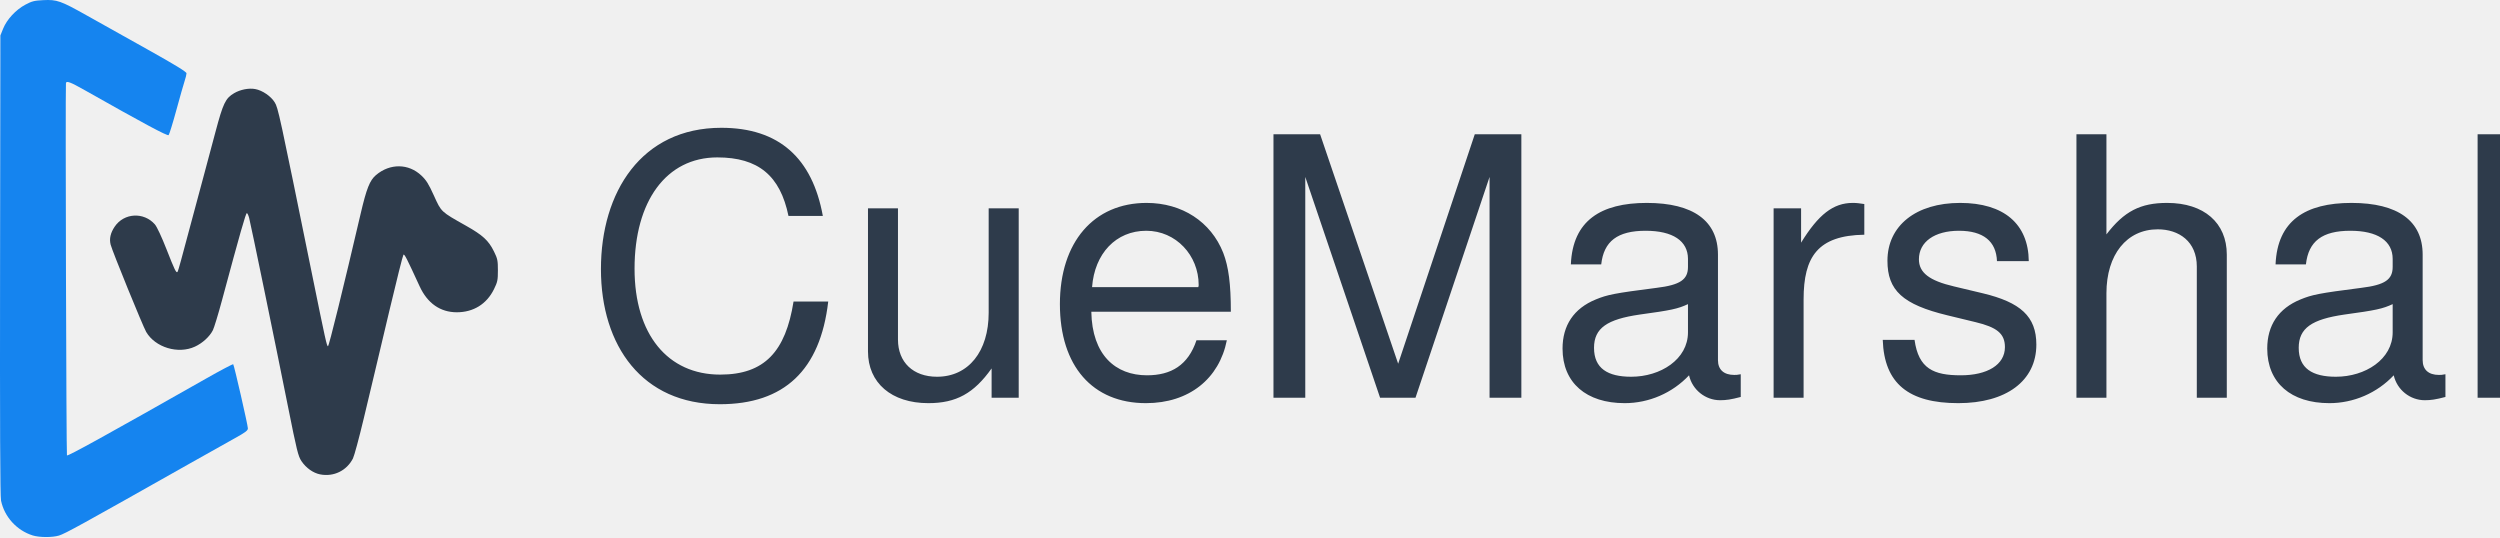
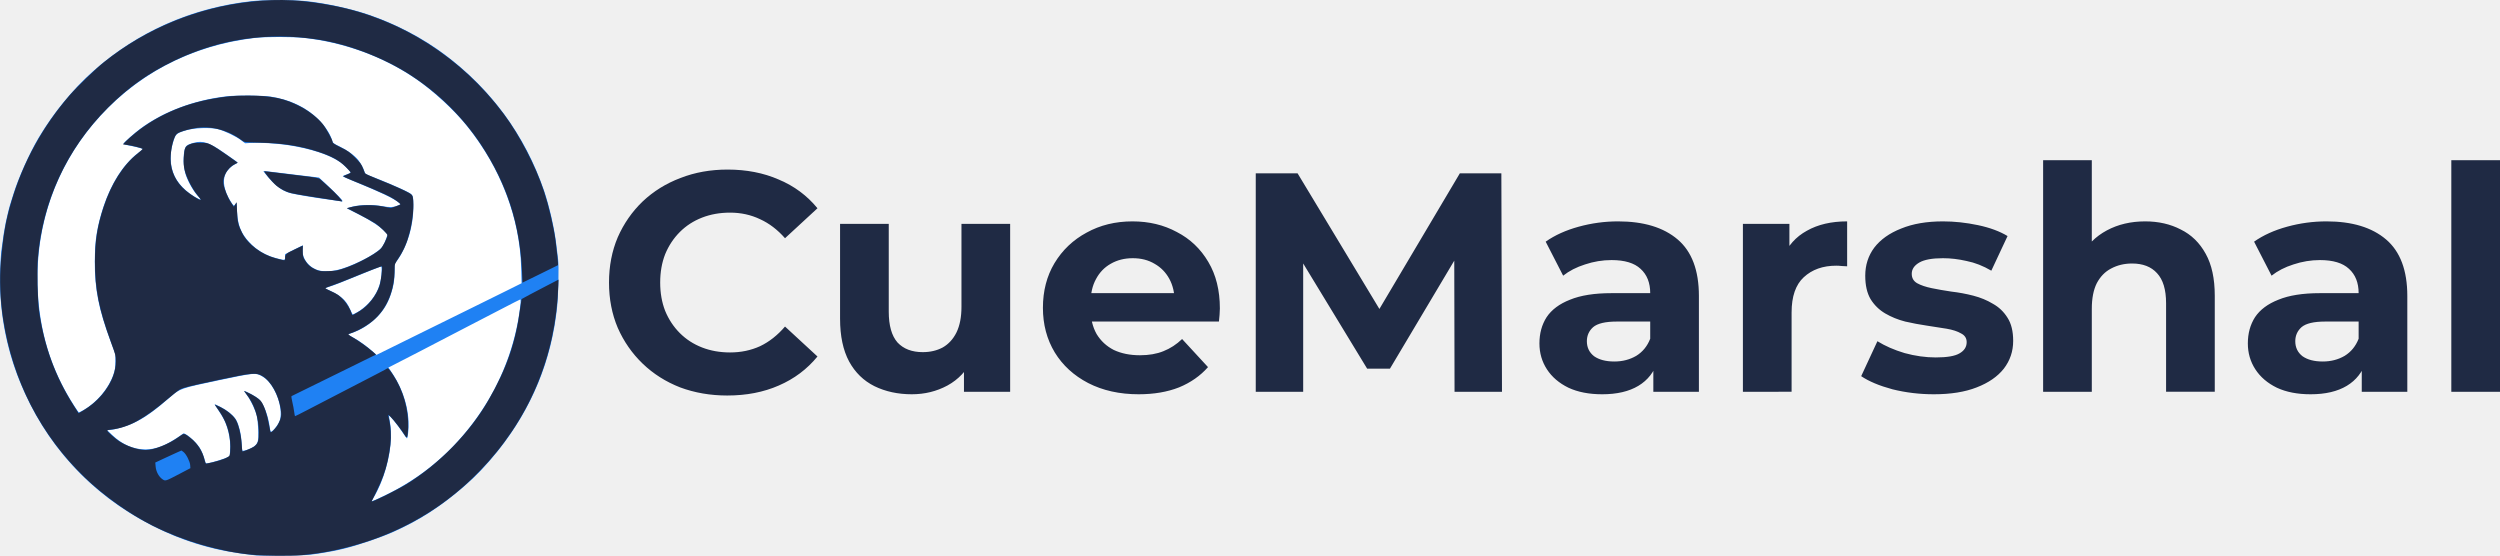
- <svg xmlns="http://www.w3.org/2000/svg" width="732.144mm" height="157.272mm" viewBox="0 0 732.144 157.272" version="1.1" id="svg1">
+ <svg xmlns="http://www.w3.org/2000/svg" width="734.774mm" height="163.349mm" viewBox="0 0 734.774 163.349" version="1.1" id="svg1" xml:space="preserve">
  <defs id="defs1" />
-   <g id="layer2" transform="translate(-17.55317,-21.45072)">
-     <path style="fill:#2e3b4b;fill-opacity:1;stroke-width:0.265" d="m 111.331,160.384 c -2.053,-0.4 -4.135,-1.871 -5.484,-3.876 -0.969,-1.44 -1.358,-3.014 -3.964,-16.04 -3.801,-18.994 -10.898,-53.453 -11.371,-55.213 -0.206,-0.764 -0.504,-1.388 -0.664,-1.388 -0.319,0 -1.929,5.644 -7.297,25.576 -1.097,4.075 -2.292,7.995 -2.655,8.711 -0.953,1.882 -3.023,3.778 -5.249,4.809 -4.909,2.273 -11.609,0.258 -14.277,-4.293 -0.959,-1.637 -9.956,-23.724 -10.42,-25.581 -0.432,-1.727 -0.043,-3.437 1.199,-5.272 2.726,-4.029 8.513,-4.35 11.76,-0.652 0.588,0.67 1.984,3.653 3.413,7.296 2.376,6.057 2.835,7.006 3.205,6.635 0.102,-0.102 0.561,-1.6 1.02,-3.328 0.801,-3.016 3.461,-12.92 6.578,-24.485 0.81,-3.007 2.396,-8.932 3.522,-13.166 2.25,-8.453 2.943,-9.895 5.468,-11.375 1.821,-1.067 4.3,-1.554 6.17,-1.212 2.107,0.385 4.599,2.081 5.716,3.889 1.005,1.626 1.291,2.943 11.028,50.791 3.867,19.001 4.23,20.637 4.576,20.637 0.291,0 4.513,-17.126 9.566,-38.806 1.721,-7.382 2.681,-9.798 4.508,-11.335 4.101,-3.451 9.501,-3.395 13.261,0.138 1.445,1.357 2.14,2.468 3.695,5.905 2.183,4.823 1.986,4.639 9.399,8.814 4.905,2.763 6.604,4.326 8.182,7.532 1.041,2.114 1.15,2.638 1.15,5.525 0,2.893 -0.108,3.409 -1.159,5.545 -2.132,4.331 -6.003,6.734 -10.854,6.739 -4.846,0.004 -8.617,-2.624 -10.904,-7.598 -3.837,-8.347 -4.457,-9.554 -4.749,-9.246 -0.171,0.18 -2.003,7.471 -4.072,16.203 -2.068,8.731 -4.064,17.145 -4.435,18.697 -0.371,1.552 -1.778,7.449 -3.127,13.105 -1.349,5.655 -2.766,10.896 -3.148,11.646 -1.827,3.581 -5.64,5.439 -9.586,4.67 z" id="path2" />
-     <path style="fill:#1584ef;fill-opacity:1;stroke-width:0.265" d="m 27.118,178.252 c -4.65,-1.453 -8.276,-5.438 -9.256,-10.169 -0.268,-1.293 -0.353,-21.901 -0.288,-69.047 l 0.094,-67.204 0.819,-2.027 c 1.077,-2.667 3.704,-5.496 6.483,-6.98 1.915,-1.023 2.646,-1.208 5.271,-1.335 3.992,-0.193 5.07,0.186 12.686,4.46 3.376,1.895 11.338,6.35 17.692,9.901 8.207,4.586 11.553,6.633 11.553,7.065 0,0.335 -0.236,1.311 -0.525,2.171 -0.289,0.859 -1.385,4.714 -2.436,8.566 -1.051,3.852 -2.075,7.168 -2.275,7.368 -0.336,0.336 -7.325,-3.409 -24.616,-13.189 -4.25,-2.404 -5.4,-2.821 -5.455,-1.977 -0.183,2.838 0.104,108.781 0.296,108.964 0.288,0.275 11.71,-6.033 40.781,-22.522 4.241,-2.406 7.801,-4.284 7.911,-4.174 0.268,0.268 4.28,17.801 4.297,18.778 0.011,0.617 -0.736,1.182 -3.779,2.862 -2.086,1.151 -8.079,4.514 -13.317,7.473 -31.886,18.008 -36.434,20.513 -38.244,21.06 -1.95,0.589 -5.739,0.568 -7.692,-0.042 z" id="path1" />
+   <g id="layer2" transform="translate(-13.04789,-21.24866)">
+     <circle style="fill:#ffffff;fill-opacity:1;stroke:none;stroke-width:0.265;stroke-opacity:1" id="path9893" cx="94.712" cy="102.704" r="79.53" />
+     <g id="g9887">
+       <path style="display:inline;fill:#1f81f3" d="m 88.377,184.502 c -0.524,-0.044 -2.43,-0.28 -4.234,-0.524 -9.417,-1.274 -17.856,-3.916 -26.389,-8.263 -18.044,-9.192 -31.502,-23.905 -38.999,-42.637 -4.06,-10.144 -5.986,-20.964 -5.673,-31.865 0.072,-2.504 0.22,-5.219 0.328,-6.034 0.61,-4.586 0.894,-6.431 1.294,-8.394 0.444,-2.181 1.124,-4.9 1.475,-5.897 0.102,-0.291 0.444,-1.387 0.76,-2.435 C 18.363,73.725 21.649,66.372 24.417,61.717 28.739,54.451 34.396,47.534 40.344,42.244 53.484,30.558 69.446,23.504 87.107,21.578 c 3.259,-0.355 12.551,-0.356 15.879,-0.002 5.823,0.621 13.182,2.22 18.42,4.004 7.984,2.719 15.792,6.81 22.337,11.703 13.689,10.235 23.583,23.748 29.134,39.793 1.582,4.574 3.105,11.234 3.679,16.091 0.186,1.572 0.421,3.525 0.523,4.34 0.266,2.126 0.093,10.243 -0.297,14.015 -1.619,15.641 -7.424,29.735 -17.395,42.23 -3.254,4.078 -6.473,7.454 -10.034,10.523 -6.928,5.971 -13.126,9.939 -20.961,13.42 -1.572,0.699 -4.669,1.873 -6.881,2.611 -5.95,1.983 -9.047,2.745 -14.715,3.623 -3.132,0.485 -4.216,0.547 -10.48,0.597 -3.843,0.031 -7.416,0.02 -7.94,-0.024 z m 37.793,-17.638 c 10.391,-4.986 19.12,-12.201 26.129,-21.599 7.026,-9.42 11.659,-20.447 13.352,-31.781 0.433,-2.9 0.528,-4.226 0.303,-4.226 -0.069,0 -2.475,1.225 -5.346,2.722 -2.871,1.497 -7.126,3.701 -9.455,4.898 -2.329,1.197 -4.901,2.533 -5.717,2.968 -2.218,1.184 -15.484,8.048 -17.582,9.096 l -0.644,0.322 1.078,1.61 c 3.665,5.476 5.4,12.063 4.693,17.817 -0.097,0.786 -0.24,1.425 -0.318,1.42 -0.078,-0.005 -0.684,-0.839 -1.346,-1.853 -1.264,-1.935 -3.746,-5.009 -3.912,-4.844 -0.053,0.053 0.052,0.88 0.233,1.837 1.187,6.256 -0.992,16.091 -5.013,22.626 l -0.438,0.713 0.509,-0.152 c 0.28,-0.084 1.843,-0.792 3.473,-1.574 z M 76.714,156.752 c 0.98,-0.28 2.236,-0.704 2.791,-0.943 l 1.009,-0.434 0.148,-1.379 c 0.29,-2.71 -0.341,-6.306 -1.591,-9.061 -0.317,-0.699 -1.116,-2.06 -1.775,-3.025 -0.659,-0.965 -1.199,-1.8 -1.199,-1.855 0,-0.055 0.738,0.274 1.641,0.732 2.24,1.136 4.048,2.643 4.765,3.972 0.811,1.505 1.413,4.029 1.555,6.528 0.066,1.164 0.156,2.233 0.199,2.374 0.1,0.328 2.199,-0.367 3.293,-1.091 1.312,-0.868 1.532,-1.648 1.403,-4.969 -0.064,-1.653 -0.264,-3.463 -0.47,-4.253 -0.466,-1.789 -1.764,-4.499 -2.841,-5.932 -0.47,-0.625 -0.818,-1.172 -0.773,-1.217 0.169,-0.169 3.374,1.563 4.198,2.268 1.396,1.195 2.852,4.959 3.262,8.433 0.073,0.615 0.22,1.172 0.327,1.238 0.293,0.181 1.783,-1.532 2.389,-2.747 1.698,-3.408 -1.056,-11.215 -4.731,-13.41 -2.092,-1.25 -2.276,-1.235 -13.118,1.057 -10.881,2.3 -11.253,2.427 -13.907,4.73 -4.987,4.328 -7.704,6.259 -11.01,7.827 -2.073,0.983 -5.563,1.983 -6.957,1.993 l -0.877,0.007 1.505,1.448 c 2.935,2.824 6.317,4.304 9.822,4.299 3.033,-0.004 5.92,-1.1 9.715,-3.686 l 1.577,-1.075 0.653,0.353 c 1.143,0.618 3.031,2.426 3.912,3.744 0.698,1.045 1.309,2.564 1.843,4.585 0.082,0.311 0.709,0.212 3.243,-0.512 z M 37.504,141.837 c 4.013,-2.296 7.471,-6.39 8.884,-10.518 0.448,-1.307 0.561,-2.047 0.577,-3.746 l 0.019,-2.117 -1.52,-4.129 C 42.003,111.925 40.892,106.248 40.906,98.037 40.914,93.172 41.302,89.843 42.321,85.879 44.636,76.872 48.637,69.976 53.828,66.046 l 1.338,-1.013 -1.126,-0.335 c -0.62,-0.184 -1.958,-0.488 -2.975,-0.674 -1.355,-0.248 -1.807,-0.409 -1.694,-0.603 0.285,-0.486 3.226,-3.075 4.924,-4.333 6.79,-5.035 15.728,-8.4 25.296,-9.523 2.838,-0.333 10.622,-0.282 13.021,0.086 5.706,0.875 10.545,3.193 14.101,6.757 1.819,1.823 3.43,4.288 3.901,5.971 0.263,0.941 0.317,0.987 2.197,1.885 2.211,1.056 4.41,2.647 5.479,3.964 0.792,0.976 1.702,2.675 1.922,3.59 0.112,0.466 0.4,0.664 1.671,1.146 3.473,1.316 9.263,3.787 10.781,4.602 1.899,1.018 1.87,0.948 1.87,4.493 0,5.577 -1.752,11.507 -4.577,15.488 l -0.928,1.308 -0.002,2.079 c -0.002,2.614 -0.275,4.319 -1.079,6.737 -0.906,2.724 -2.145,4.787 -4.02,6.694 -2.195,2.232 -4.743,3.835 -7.689,4.836 l -1.045,0.355 1.639,0.884 c 1.739,0.938 4.078,2.619 5.811,4.178 l 1.051,0.945 10.13,-5.003 c 5.572,-2.752 13.179,-6.5 16.906,-8.331 3.726,-1.83 8.764,-4.319 11.195,-5.529 l 4.42,-2.201 -0.114,-4.449 C 165.856,85.396 160.238,70.639 150.352,58.339 146.491,53.535 140.478,47.994 135.216,44.391 125.706,37.878 114.183,33.667 102.351,32.38 99.169,32.033 91.016,32.031 88.059,32.376 68.807,34.619 52.224,43.496 40.152,58.021 29.244,71.145 23.584,87.693 24.075,105.015 c 0.379,13.333 3.853,24.777 10.786,35.526 0.695,1.077 1.313,1.958 1.374,1.958 0.061,0 0.632,-0.298 1.269,-0.662 z M 118.21,112.931 c 0.819,-0.454 2.063,-1.446 3.01,-2.4 2.592,-2.613 3.984,-5.961 3.994,-9.605 0.003,-1.299 -0.035,-1.436 -0.367,-1.304 -0.204,0.081 -1.085,0.417 -1.958,0.746 -0.873,0.329 -2.874,1.137 -4.446,1.795 -4.21,1.764 -7.393,2.995 -8.806,3.406 l -1.25,0.363 0.741,0.326 c 4.006,1.761 5.557,3.09 6.778,5.807 0.406,0.902 0.776,1.641 0.823,1.641 0.047,1.3e-4 0.714,-0.348 1.482,-0.774 z m -6.395,-12.234 c 4.145,-0.872 11.409,-4.471 13.334,-6.607 0.37,-0.411 0.933,-1.459 1.25,-2.329 l 0.577,-1.582 -1.039,-1.065 c -1.422,-1.457 -4.092,-3.183 -7.809,-5.048 l -3.124,-1.567 0.776,-0.269 c 2.335,-0.809 6.425,-0.972 9.613,-0.385 2.163,0.398 3.291,0.349 4.586,-0.2 l 0.847,-0.359 -0.741,-0.615 c -1.342,-1.114 -5.509,-3.085 -12.756,-6.035 -1.951,-0.794 -3.546,-1.507 -3.546,-1.584 0,-0.077 0.524,-0.318 1.164,-0.536 0.64,-0.218 1.164,-0.448 1.163,-0.511 -0.004,-0.339 -1.903,-2.255 -3.035,-3.063 -3.083,-2.2 -8.939,-4.103 -15.663,-5.091 -3.148,-0.462 -8.114,-0.754 -10.41,-0.612 l -1.909,0.119 -1.164,-0.886 c -1.575,-1.198 -5.055,-2.847 -6.948,-3.292 -2.17,-0.51 -6.881,-0.342 -9.143,0.328 -2.459,0.727 -3.055,1.099 -3.454,2.153 -1.766,4.665 -1.518,9.217 0.685,12.605 1.331,2.046 3.548,3.99 5.998,5.261 1.058,0.549 1.316,0.434 0.554,-0.247 -1.272,-1.136 -3.116,-4.185 -3.917,-6.478 -0.672,-1.924 -0.887,-4.872 -0.509,-6.985 0.306,-1.713 0.635,-2.012 2.88,-2.62 2.561,-0.693 4.499,-0.058 8.624,2.826 1.305,0.912 2.774,1.938 3.264,2.281 0.49,0.342 0.895,0.676 0.9,0.742 0.004,0.066 -0.321,0.277 -0.724,0.469 -1.188,0.567 -2.36,1.773 -2.867,2.952 -0.869,2.021 -0.348,4.815 1.454,7.796 0.448,0.741 0.901,1.377 1.007,1.412 0.105,0.035 0.343,-0.187 0.529,-0.493 0.324,-0.534 0.342,-0.449 0.451,2.063 0.179,4.147 1.127,6.564 3.621,9.23 2.169,2.319 4.867,3.897 8.057,4.713 2.375,0.607 2.454,0.595 2.454,-0.402 v -0.83 l 2.525,-1.287 c 1.389,-0.708 2.59,-1.287 2.67,-1.287 0.08,0 0.082,0.338 0.005,0.751 -0.505,2.691 1.514,5.616 4.513,6.54 1.283,0.395 3.454,0.406 5.257,0.027 z m 0.91,-20.361 c -0.175,-0.043 -1.366,-0.216 -2.647,-0.384 -4.727,-0.62 -10.76,-1.64 -12.046,-2.037 -2.31,-0.713 -4.442,-2.39 -6.789,-5.338 l -0.801,-1.006 h 0.539 c 0.297,0 1.237,0.097 2.09,0.215 0.853,0.118 4.29,0.537 7.639,0.931 l 6.089,0.716 2.063,1.907 c 1.135,1.049 2.765,2.631 3.622,3.515 1.57,1.619 1.602,1.819 0.24,1.48 z" id="path9890" />
+       <path style="display:inline;fill:#1f2a44;fill-opacity:1" d="M 87.107,184.296 C 77.343,183.331 67.057,180.326 57.994,175.793 51.051,172.32 43.572,167.011 37.881,161.518 25.015,149.097 16.764,133.071 13.975,115.081 c -0.872,-5.626 -1.118,-11.844 -0.669,-16.938 0.712,-8.079 1.439,-12.182 3.19,-18 3.436,-11.415 9.139,-21.774 16.979,-30.836 2.388,-2.76 7.506,-7.697 10.227,-9.865 12.427,-9.901 27.416,-16.041 43.298,-17.735 8.285,-0.884 15.47,-0.504 24.454,1.294 19.607,3.923 37.248,15.181 49.568,31.634 4.783,6.388 9.456,15.373 11.946,22.971 1.44,4.393 2.794,10.19 3.364,14.397 0.397,2.935 0.818,7.108 0.723,7.18 -0.04,0.03 -2.406,1.198 -5.259,2.595 l -5.187,2.541 -0.149,-3.405 C 165.862,87.192 162.015,75.287 154.495,63.876 149.169,55.796 142.046,48.744 133.792,43.379 125.813,38.193 115.422,34.219 106.225,32.835 91.694,30.648 77.71,32.705 64.517,38.97 56.874,42.599 50.742,46.927 44.748,52.925 32.749,64.929 25.598,80.284 24.194,97.052 c -0.304,3.633 -0.119,12.2 0.334,15.488 1.415,10.257 4.757,19.421 10.169,27.884 l 1.449,2.266 0.973,-0.558 c 2.685,-1.541 4.956,-3.536 6.697,-5.883 2.187,-2.95 3.275,-5.895 3.275,-8.869 0,-1.543 -0.113,-1.992 -1.363,-5.403 -3.603,-9.834 -4.769,-15.661 -4.769,-23.834 0,-6.101 0.68,-10.393 2.549,-16.078 2.236,-6.801 5.779,-12.375 9.948,-15.649 0.912,-0.716 1.592,-1.367 1.511,-1.445 -0.211,-0.205 -3.33,-0.971 -4.662,-1.145 l -1.127,-0.147 0.915,-0.941 c 0.503,-0.518 1.775,-1.636 2.827,-2.486 6.103,-4.931 13.872,-8.378 22.425,-9.95 4.048,-0.744 6.437,-0.961 10.536,-0.959 6.98,0.003 10.84,0.804 15.421,3.2 2.518,1.317 5.024,3.273 6.527,5.095 1.09,1.321 2.985,4.758 2.997,5.434 0.004,0.233 0.796,0.732 2.378,1.498 2.081,1.008 2.596,1.372 4.192,2.964 1.472,1.468 1.911,2.058 2.296,3.085 0.262,0.699 0.542,1.399 0.621,1.556 0.08,0.157 1.763,0.93 3.741,1.717 4.266,1.698 7.945,3.325 9.259,4.095 0.79,0.463 0.971,0.69 1.081,1.358 0.383,2.315 0.013,6.454 -0.899,10.063 -0.766,3.033 -1.781,5.396 -3.294,7.671 -1.138,1.71 -1.174,1.81 -1.175,3.214 -0.003,6.318 -2.237,11.692 -6.304,15.165 -1.473,1.258 -3.977,2.762 -5.552,3.336 -0.64,0.233 -1.343,0.498 -1.561,0.588 -0.323,0.133 -0.067,0.355 1.376,1.192 1.729,1.003 4.121,2.734 5.764,4.171 l 0.816,0.713 -7.168,3.534 c -13.701,6.755 -17.499,8.622 -17.664,8.682 -0.091,0.033 0.015,0.818 0.237,1.745 0.222,0.927 0.465,2.237 0.542,2.911 0.076,0.675 0.201,1.226 0.276,1.226 0.076,0 1.659,-0.794 3.519,-1.765 1.86,-0.971 6.478,-3.365 10.262,-5.32 10.986,-5.675 13.007,-6.73 13.254,-6.92 0.274,-0.211 0.551,0.083 1.719,1.831 2.997,4.483 4.656,10.27 4.467,15.576 -0.05,1.391 -0.191,2.629 -0.314,2.752 -0.158,0.158 -0.364,-0.013 -0.698,-0.578 -0.741,-1.256 -3.275,-4.546 -4.133,-5.365 -0.739,-0.706 -0.77,-0.716 -0.656,-0.212 0.439,1.941 0.557,2.747 0.676,4.593 0.154,2.404 -0.125,5.051 -0.898,8.534 -0.676,3.045 -1.648,5.707 -3.324,9.104 -0.718,1.456 -1.337,2.716 -1.375,2.8 -0.214,0.478 7.357,-3.265 10.338,-5.11 9.618,-5.955 18.374,-14.935 23.966,-24.579 5.349,-9.225 8.098,-17.224 9.379,-27.288 0.169,-1.326 0.333,-2.43 0.366,-2.454 0.219,-0.16 3.832,-2.081 7.046,-3.747 l 3.811,-1.975 -0.054,1.694 c -0.664,20.96 -8.674,39.773 -23.333,54.807 -9.164,9.398 -20.23,16.319 -32.614,20.397 -6.767,2.228 -12.93,3.525 -19.373,4.077 -3.427,0.293 -11.205,0.233 -14.715,-0.115 z m -21.278,-23.782 3.176,-1.666 -0.061,-0.907 c -0.074,-1.102 -1.2,-3.287 -1.993,-3.868 l -0.572,-0.419 -1.334,0.59 c -0.734,0.325 -2.465,1.122 -3.847,1.771 l -2.513,1.181 0.113,1.246 c 0.133,1.462 0.955,2.959 2.019,3.676 0.857,0.578 0.846,0.581 5.012,-1.604 z m 9.739,-3.392 c 2.832,-0.68 4.769,-1.483 4.992,-2.07 0.107,-0.282 0.193,-1.435 0.191,-2.563 -0.007,-3.991 -1.197,-7.582 -3.607,-10.89 -0.573,-0.786 -0.987,-1.429 -0.92,-1.429 0.066,0 0.785,0.327 1.597,0.727 1.834,0.903 3.528,2.258 4.391,3.511 0.863,1.253 1.687,4.506 1.861,7.347 0.073,1.197 0.169,2.177 0.214,2.177 0.447,0 2.867,-1 3.402,-1.405 1.2,-0.911 1.429,-1.589 1.416,-4.205 -0.022,-4.438 -1.261,-8.2 -3.75,-11.388 l -0.626,-0.802 1.163,0.514 c 1.675,0.741 3.415,1.902 3.926,2.62 0.88,1.235 1.775,3.881 2.277,6.727 0.185,1.048 0.38,2.041 0.433,2.206 0.139,0.428 1.592,-1.035 2.265,-2.281 0.88,-1.627 1.051,-2.597 0.778,-4.397 -0.648,-4.276 -2.86,-8.24 -5.442,-9.753 -1.81,-1.061 -2.829,-0.973 -12.551,1.088 -9.177,1.945 -10.454,2.26 -11.675,2.883 -0.431,0.22 -1.911,1.366 -3.288,2.546 -7.07,6.058 -11.783,8.639 -16.814,9.208 -0.689,0.078 -1.252,0.215 -1.252,0.305 0,0.233 2.206,2.218 3.307,2.975 2.337,1.608 5.619,2.723 8.039,2.731 2.478,0.008 6.862,-1.748 9.844,-3.943 1.446,-1.065 1.391,-1.072 3.374,0.478 2.005,1.567 3.496,3.917 4.049,6.38 0.137,0.611 0.353,1.111 0.48,1.11 0.127,-8.2e-4 0.993,-0.184 1.925,-0.408 z m 43.404,-44.582 c 2.42,-1.556 4.68,-4.476 5.595,-7.228 0.431,-1.297 0.971,-5.542 0.736,-5.779 -0.11,-0.11 -4.351,1.512 -9.401,3.596 -2.038,0.841 -4.467,1.779 -5.399,2.084 -0.932,0.305 -1.741,0.628 -1.8,0.717 -0.058,0.089 0.62,0.478 1.507,0.864 1.898,0.825 2.492,1.23 3.821,2.605 0.901,0.932 2.031,2.842 2.39,4.038 0.138,0.461 0.161,0.465 0.817,0.129 0.371,-0.19 1.151,-0.652 1.733,-1.027 z m -4.736,-12.442 c 3.672,-1.243 8.703,-3.903 10.566,-5.586 0.749,-0.677 2.11,-3.346 2.11,-4.139 0,-0.425 -2.052,-2.432 -3.493,-3.417 -0.699,-0.477 -2.88,-1.694 -4.847,-2.703 l -3.576,-1.836 1.565,-0.372 c 2.559,-0.608 6.219,-0.654 9.001,-0.115 l 2.35,0.456 1.406,-0.462 c 0.773,-0.254 1.406,-0.535 1.406,-0.626 0,-0.265 -1.48,-1.345 -2.964,-2.162 -1.376,-0.758 -6.502,-2.981 -11.374,-4.933 -1.423,-0.57 -2.518,-1.097 -2.435,-1.171 0.084,-0.074 0.605,-0.303 1.158,-0.509 0.553,-0.206 1.006,-0.467 1.006,-0.581 0,-0.114 -0.691,-0.892 -1.535,-1.73 -1.845,-1.83 -4.1,-3.063 -7.905,-4.321 -5.189,-1.715 -10.66,-2.576 -17.226,-2.71 -4.341,-0.088 -4.569,-0.114 -5.187,-0.581 -4.19,-3.164 -9.276,-4.492 -13.986,-3.654 -2.603,0.463 -4.662,1.118 -5.273,1.677 -0.939,0.859 -1.82,4.422 -1.82,7.365 0,3.569 1.595,6.883 4.471,9.29 1.456,1.219 3.894,2.76 4.365,2.76 0.149,0 -0.299,-0.679 -0.996,-1.509 -1.513,-1.802 -3.204,-5.143 -3.721,-7.351 -0.269,-1.15 -0.333,-2.06 -0.246,-3.493 0.179,-2.944 0.364,-3.38 1.687,-3.978 0.917,-0.415 1.457,-0.501 3.131,-0.501 1.871,0 2.125,0.052 3.388,0.699 0.751,0.384 2.781,1.704 4.512,2.933 l 3.146,2.234 -0.898,0.455 c -2.106,1.067 -3.569,3.602 -3.29,5.703 0.197,1.483 1.219,4.032 2.217,5.528 l 0.833,1.249 0.411,-0.677 0.411,-0.677 0.11,2.815 c 0.116,2.951 0.37,4.012 1.489,6.221 1.709,3.372 5.663,6.358 9.89,7.467 2.97,0.779 2.752,0.792 2.752,-0.162 0,-0.983 0.355,-1.298 2.65,-2.349 0.811,-0.371 1.713,-0.799 2.006,-0.95 l 0.531,-0.274 v 1.619 c 0,1.374 0.085,1.763 0.564,2.571 0.811,1.37 1.839,2.275 3.268,2.877 1.138,0.48 1.466,0.52 3.684,0.448 2.115,-0.068 2.731,-0.179 4.685,-0.84 z m -2.886,-19.986 c -1.048,-0.164 -4.084,-0.637 -6.747,-1.05 -2.663,-0.413 -5.362,-0.887 -5.998,-1.052 -1.593,-0.415 -3.189,-1.23 -4.347,-2.219 -1.262,-1.079 -3.861,-4.219 -3.492,-4.219 0.156,0 1.374,0.144 2.706,0.321 1.332,0.176 4.849,0.609 7.817,0.961 4.817,0.572 5.453,0.692 5.928,1.122 0.293,0.265 1.401,1.263 2.462,2.218 2.149,1.934 4.284,4.285 3.855,4.244 -0.154,-0.015 -1.137,-0.161 -2.185,-0.326 z" id="path9887" />
+     </g>
  </g>
-   <g id="layer3" transform="translate(-31.75679,-70.14886)">
-     <text xml:space="preserve" style="font-style:normal;font-variant:normal;font-weight:normal;font-stretch:normal;font-size:105.833px;font-family:'.ADT Slab Soft Numeric';-inkscape-font-specification:'.ADT Slab Soft Numeric';writing-mode:lr-tb;direction:ltr;fill:#2e3b4b;fill-opacity:1;stroke-width:0.265" x="202.668" y="186.62" id="text2">
-       <tspan id="tspan2" style="font-style:normal;font-variant:normal;font-weight:normal;font-stretch:normal;font-size:105.833px;font-family:'Helvetica Neue';-inkscape-font-specification:'Helvetica Neue';stroke-width:0.265" x="202.668" y="186.62">CueMarshal</tspan>
-     </text>
+   <g id="layer3" transform="translate(-27.25151,-69.94679)">
+     <path style="font-weight:bold;font-size:91.722px;font-family:Montserrat;-inkscape-font-specification:'Montserrat Bold';display:inline;fill:#1f2a44;stroke-width:0.265" d="m 241.008,186.193 q -7.429,0 -13.85,-2.385 -6.329,-2.477 -11.007,-6.971 -4.678,-4.494 -7.338,-10.548 -2.568,-6.054 -2.568,-13.3 0,-7.246 2.568,-13.3 2.66,-6.054 7.338,-10.548 4.77,-4.494 11.098,-6.879 6.329,-2.477 13.85,-2.477 8.347,0 15.042,2.935 6.787,2.843 11.374,8.438 l -9.539,8.805 q -3.302,-3.761 -7.338,-5.595 -4.036,-1.926 -8.805,-1.926 -4.494,0 -8.255,1.468 -3.761,1.468 -6.512,4.219 -2.752,2.752 -4.311,6.512 -1.468,3.761 -1.468,8.347 0,4.586 1.468,8.347 1.559,3.761 4.311,6.512 2.752,2.752 6.512,4.219 3.761,1.468 8.255,1.468 4.77,0 8.805,-1.834 4.036,-1.926 7.338,-5.779 l 9.539,8.805 q -4.586,5.595 -11.374,8.53 -6.696,2.935 -15.134,2.935 z m 54.243,-0.367 q -6.145,0 -11.007,-2.385 -4.77,-2.385 -7.429,-7.246 -2.66,-4.953 -2.66,-12.566 v -27.884 h 14.309 v 25.774 q 0,6.145 2.568,9.081 2.66,2.843 7.429,2.843 3.302,0 5.87,-1.376 2.568,-1.468 4.036,-4.403 1.468,-3.027 1.468,-7.521 v -24.398 h 14.309 v 49.347 h -13.575 v -13.575 l 2.476,3.944 q -2.476,5.136 -7.338,7.796 -4.77,2.568 -10.456,2.568 z m 66.682,0 q -8.438,0 -14.859,-3.302 -6.329,-3.302 -9.814,-8.989 -3.485,-5.779 -3.485,-13.116 0,-7.429 3.394,-13.116 3.485,-5.779 9.447,-8.989 5.962,-3.302 13.483,-3.302 7.246,0 13.025,3.119 5.87,3.027 9.264,8.805 3.394,5.687 3.394,13.667 0,0.826 -0.092,1.926 -0.092,1.009 -0.183,1.926 h -40.083 v -8.347 h 32.561 l -5.503,2.477 q 0,-3.852 -1.559,-6.696 -1.559,-2.843 -4.311,-4.403 -2.752,-1.651 -6.421,-1.651 -3.669,0 -6.512,1.651 -2.752,1.559 -4.311,4.494 -1.559,2.843 -1.559,6.787 v 2.201 q 0,4.036 1.743,7.154 1.834,3.027 5.045,4.678 3.302,1.559 7.705,1.559 3.944,0 6.879,-1.192 3.027,-1.192 5.503,-3.577 l 7.613,8.255 q -3.394,3.852 -8.53,5.962 -5.136,2.018 -11.832,2.018 z m 34.396,-0.734 v -64.206 h 12.291 l 27.333,45.311 h -6.512 l 26.875,-45.311 h 12.199 l 0.183,64.206 h -13.942 l -0.092,-42.834 h 2.568 l -21.463,36.047 h -6.696 l -21.922,-36.047 h 3.119 v 42.834 z m 116.854,0 v -9.631 l -0.917,-2.11 v -17.244 q 0,-4.586 -2.843,-7.154 -2.752,-2.568 -8.53,-2.568 -3.944,0 -7.796,1.284 -3.761,1.192 -6.421,3.302 l -5.136,-9.998 q 4.036,-2.843 9.723,-4.403 5.687,-1.559 11.557,-1.559 11.282,0 17.519,5.32 6.237,5.32 6.237,16.602 v 28.159 z m -15.042,0.734 q -5.779,0 -9.906,-1.926 -4.128,-2.018 -6.329,-5.412 -2.201,-3.394 -2.201,-7.613 0,-4.403 2.11,-7.705 2.201,-3.302 6.879,-5.136 4.678,-1.926 12.199,-1.926 h 13.116 v 8.347 h -11.557 q -5.045,0 -6.971,1.651 -1.834,1.651 -1.834,4.128 0,2.752 2.11,4.403 2.201,1.559 5.962,1.559 3.577,0 6.421,-1.651 2.843,-1.743 4.127,-5.045 l 2.201,6.604 q -1.559,4.77 -5.687,7.246 -4.128,2.477 -10.64,2.477 z m 41.367,-0.734 v -49.347 h 13.667 v 13.942 l -1.926,-4.036 q 2.201,-5.228 7.063,-7.888 4.861,-2.752 11.832,-2.752 v 13.208 q -0.917,-0.092 -1.651,-0.092 -0.734,-0.092 -1.559,-0.092 -5.87,0 -9.539,3.394 -3.577,3.302 -3.577,10.365 v 23.297 z m 56.134,0.734 q -6.329,0 -12.199,-1.468 -5.778,-1.559 -9.172,-3.852 l 4.77,-10.273 q 3.394,2.11 7.98,3.485 4.678,1.284 9.172,1.284 4.953,0 6.971,-1.192 2.11,-1.192 2.11,-3.302 0,-1.743 -1.651,-2.568 -1.559,-0.917 -4.219,-1.376 -2.66,-0.459 -5.87,-0.917 -3.119,-0.459 -6.329,-1.192 -3.21,-0.826 -5.87,-2.385 -2.66,-1.559 -4.311,-4.219 -1.559,-2.66 -1.559,-6.879 0,-4.678 2.66,-8.255 2.752,-3.577 7.888,-5.595 5.136,-2.11 12.291,-2.11 5.045,0 10.273,1.101 5.228,1.101 8.714,3.21 l -4.77,10.181 q -3.577,-2.11 -7.246,-2.843 -3.577,-0.826 -6.971,-0.826 -4.77,0 -6.971,1.284 -2.201,1.284 -2.201,3.302 0,1.834 1.559,2.752 1.651,0.917 4.311,1.468 2.66,0.55 5.779,1.009 3.21,0.367 6.421,1.192 3.21,0.826 5.779,2.385 2.66,1.468 4.311,4.128 1.651,2.568 1.651,6.787 0,4.586 -2.752,8.163 -2.752,3.485 -7.98,5.503 -5.136,2.018 -12.566,2.018 z M 627.744,185.092 v -68.058 h 14.309 v 32.378 l -3.21,-4.128 q 2.66,-4.953 7.613,-7.613 4.953,-2.66 11.282,-2.66 5.87,0 10.456,2.385 4.678,2.293 7.338,7.154 2.66,4.77 2.66,12.291 v 28.25 h -14.309 v -26.049 q 0,-5.962 -2.66,-8.805 -2.568,-2.843 -7.338,-2.843 -3.394,0 -6.145,1.468 -2.66,1.376 -4.219,4.311 -1.468,2.935 -1.468,7.521 v 24.398 z m 93.648,0 v -9.631 l -0.917,-2.11 v -17.244 q 0,-4.586 -2.843,-7.154 -2.752,-2.568 -8.53,-2.568 -3.944,0 -7.796,1.284 -3.761,1.192 -6.421,3.302 l -5.136,-9.998 q 4.036,-2.843 9.723,-4.403 5.687,-1.559 11.557,-1.559 11.282,0 17.519,5.32 6.237,5.32 6.237,16.602 v 28.159 z m -15.042,0.734 q -5.779,0 -9.906,-1.926 -4.128,-2.018 -6.329,-5.412 -2.201,-3.394 -2.201,-7.613 0,-4.403 2.11,-7.705 2.201,-3.302 6.879,-5.136 4.678,-1.926 12.199,-1.926 h 13.116 v 8.347 h -11.557 q -5.045,0 -6.971,1.651 -1.834,1.651 -1.834,4.128 0,2.752 2.11,4.403 2.201,1.559 5.962,1.559 3.577,0 6.421,-1.651 2.843,-1.743 4.128,-5.045 l 2.201,6.604 q -1.559,4.77 -5.687,7.246 -4.128,2.477 -10.64,2.477 z m 41.367,-0.734 v -68.058 h 14.309 v 68.058 z" id="text2" aria-label="CueMarshal" />
  </g>
</svg>
